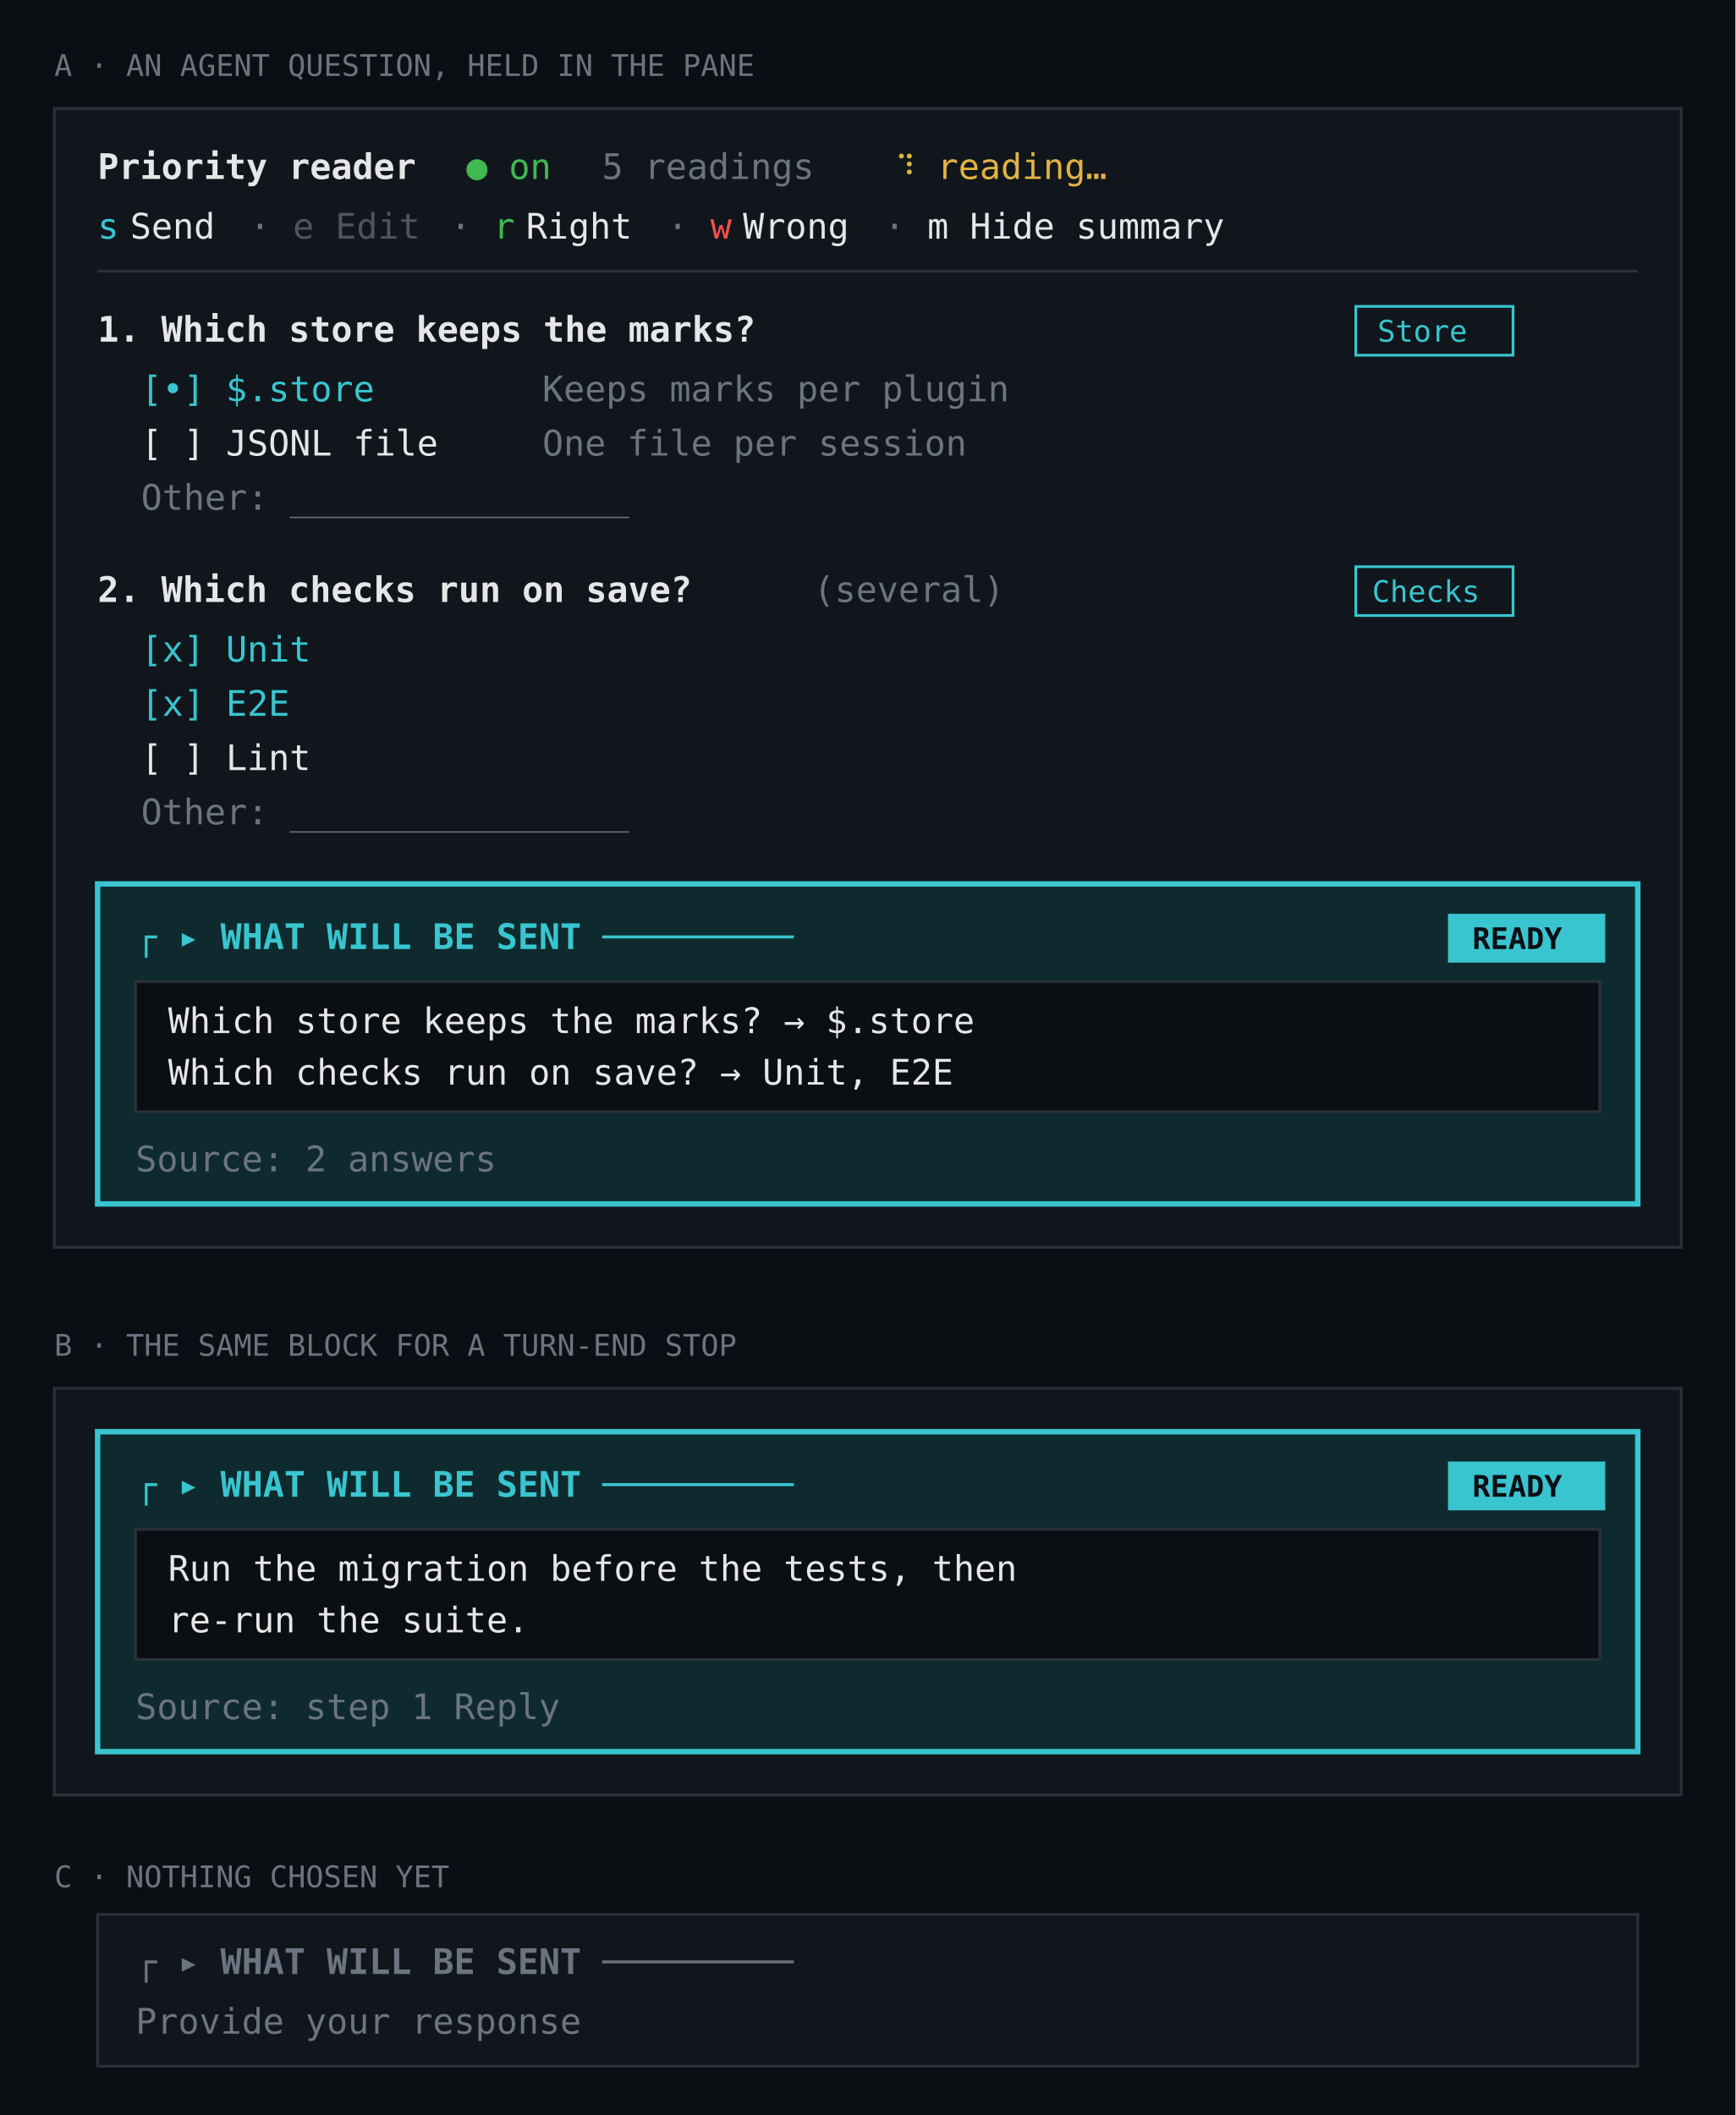
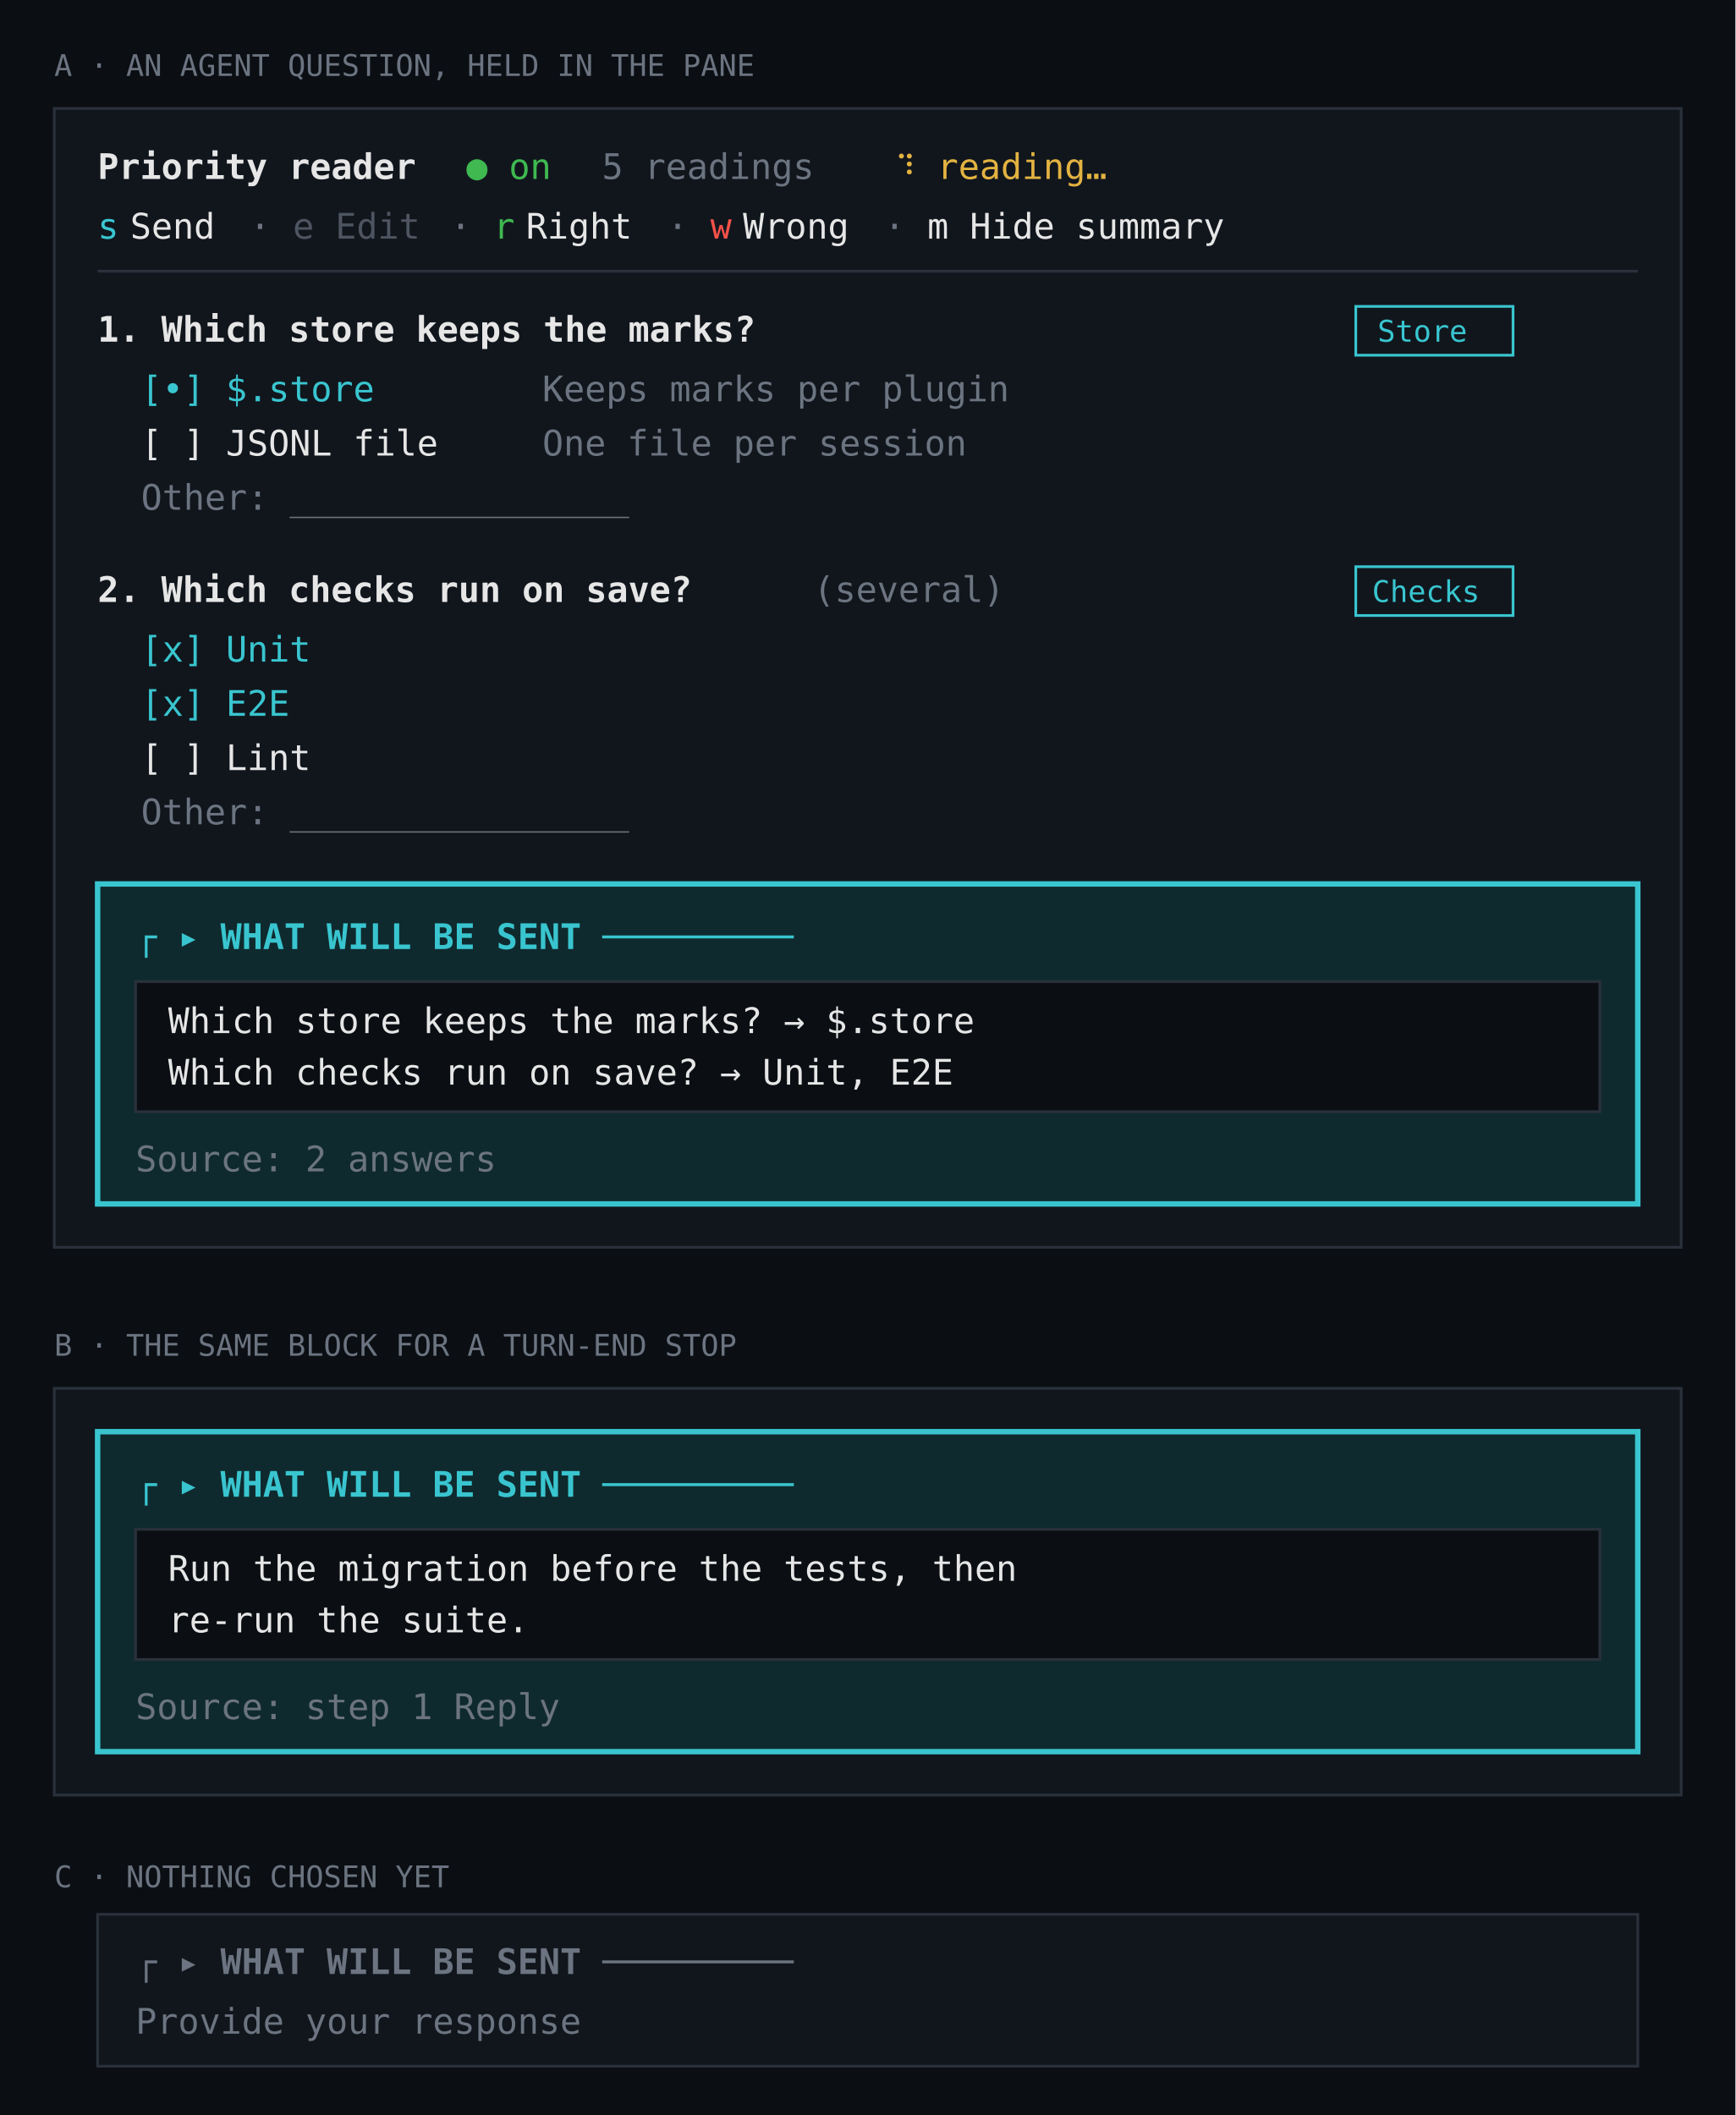
<svg xmlns="http://www.w3.org/2000/svg" width="640" height="780" viewBox="0 0 640 780" font-family="'JetBrains Mono','SF Mono',Menlo,monospace" font-size="13">
  <rect width="640" height="780" fill="#0b0f14" />
  <text x="20" y="28" fill="#6b7480" font-size="11">A · AN AGENT QUESTION, HELD IN THE PANE</text>
  <rect x="20" y="40" width="600" height="420" fill="#11161d" stroke="#2a313b" />
  <text x="36" y="66" fill="#e6e6e6" font-weight="bold">Priority reader</text>
  <text x="172" y="66" fill="#3fb950">● on</text>
  <text x="222" y="66" fill="#6b7480">5 readings</text>
  <text x="330" y="66" fill="#e3b341">⠹ reading…</text>
  <text x="36" y="88" fill="#39c5cf">s</text>
  <text x="48" y="88" fill="#e6e6e6">Send</text>
  <text x="92" y="88" fill="#6b7480">·</text>
  <text x="108" y="88" fill="#4d5561">e Edit</text>
  <text x="166" y="88" fill="#6b7480">·</text>
  <text x="182" y="88" fill="#3fb950">r</text>
  <text x="194" y="88" fill="#e6e6e6">Right</text>
  <text x="246" y="88" fill="#6b7480">·</text>
  <text x="262" y="88" fill="#f85149">w</text>
  <text x="274" y="88" fill="#e6e6e6">Wrong</text>
  <text x="326" y="88" fill="#6b7480">·</text>
  <text x="342" y="88" fill="#e6e6e6">m Hide summary</text>
  <line x1="36" y1="100" x2="604" y2="100" stroke="#2a313b" />
  <text x="36" y="126" fill="#e6e6e6" font-weight="bold">1. Which store keeps the marks?</text>
  <rect x="500" y="113" width="58" height="18" fill="none" stroke="#39c5cf" />
  <text x="508" y="126" fill="#39c5cf" font-size="11">Store</text>
  <text x="52" y="148" fill="#39c5cf">[•] $.store</text>
  <text x="200" y="148" fill="#6b7480">Keeps marks per plugin</text>
  <text x="52" y="168" fill="#e6e6e6">[ ] JSONL file</text>
  <text x="200" y="168" fill="#6b7480">One file per session</text>
  <text x="52" y="188" fill="#6b7480">Other: ________________</text>
  <text x="36" y="222" fill="#e6e6e6" font-weight="bold">2. Which checks run on save?</text>
  <text x="300" y="222" fill="#6b7480">(several)</text>
  <rect x="500" y="209" width="58" height="18" fill="none" stroke="#39c5cf" />
  <text x="506" y="222" fill="#39c5cf" font-size="11">Checks</text>
  <text x="52" y="244" fill="#39c5cf">[x] Unit</text>
  <text x="52" y="264" fill="#39c5cf">[x] E2E</text>
  <text x="52" y="284" fill="#e6e6e6">[ ] Lint</text>
  <text x="52" y="304" fill="#6b7480">Other: ________________</text>
  <rect x="36" y="326" width="568" height="118" fill="#0f2a2e" stroke="#39c5cf" stroke-width="2" />
  <text x="50" y="350" fill="#39c5cf" font-weight="bold">┌ ▸ WHAT WILL BE SENT ─────────</text>
-   <rect x="534" y="337" width="58" height="18" fill="#39c5cf" />
-   <text x="543" y="350" fill="#0b0f14" font-size="11" font-weight="bold">READY</text>
  <rect x="50" y="362" width="540" height="48" fill="#0b0f14" stroke="#2a313b" />
  <text x="62" y="381" fill="#e6e6e6">Which store keeps the marks? → $.store</text>
  <text x="62" y="400" fill="#e6e6e6">Which checks run on save? → Unit, E2E</text>
  <text x="50" y="432" fill="#6b7480">Source: 2 answers</text>
  <text x="20" y="500" fill="#6b7480" font-size="11">B · THE SAME BLOCK FOR A TURN-END STOP</text>
  <rect x="20" y="512" width="600" height="150" fill="#11161d" stroke="#2a313b" />
  <rect x="36" y="528" width="568" height="118" fill="#0f2a2e" stroke="#39c5cf" stroke-width="2" />
  <text x="50" y="552" fill="#39c5cf" font-weight="bold">┌ ▸ WHAT WILL BE SENT ─────────</text>
-   <rect x="534" y="539" width="58" height="18" fill="#39c5cf" />
-   <text x="543" y="552" fill="#0b0f14" font-size="11" font-weight="bold">READY</text>
  <rect x="50" y="564" width="540" height="48" fill="#0b0f14" stroke="#2a313b" />
  <text x="62" y="583" fill="#e6e6e6">Run the migration before the tests, then</text>
  <text x="62" y="602" fill="#e6e6e6">re-run the suite.</text>
  <text x="50" y="634" fill="#6b7480">Source: step 1 Reply</text>
  <text x="20" y="696" fill="#6b7480" font-size="11">C · NOTHING CHOSEN YET</text>
  <rect x="36" y="706" width="568" height="56" fill="#11161d" stroke="#2a313b" />
  <text x="50" y="728" fill="#6b7480" font-weight="bold">┌ ▸ WHAT WILL BE SENT ─────────</text>
  <text x="50" y="750" fill="#6b7480">Provide your response</text>
</svg>
